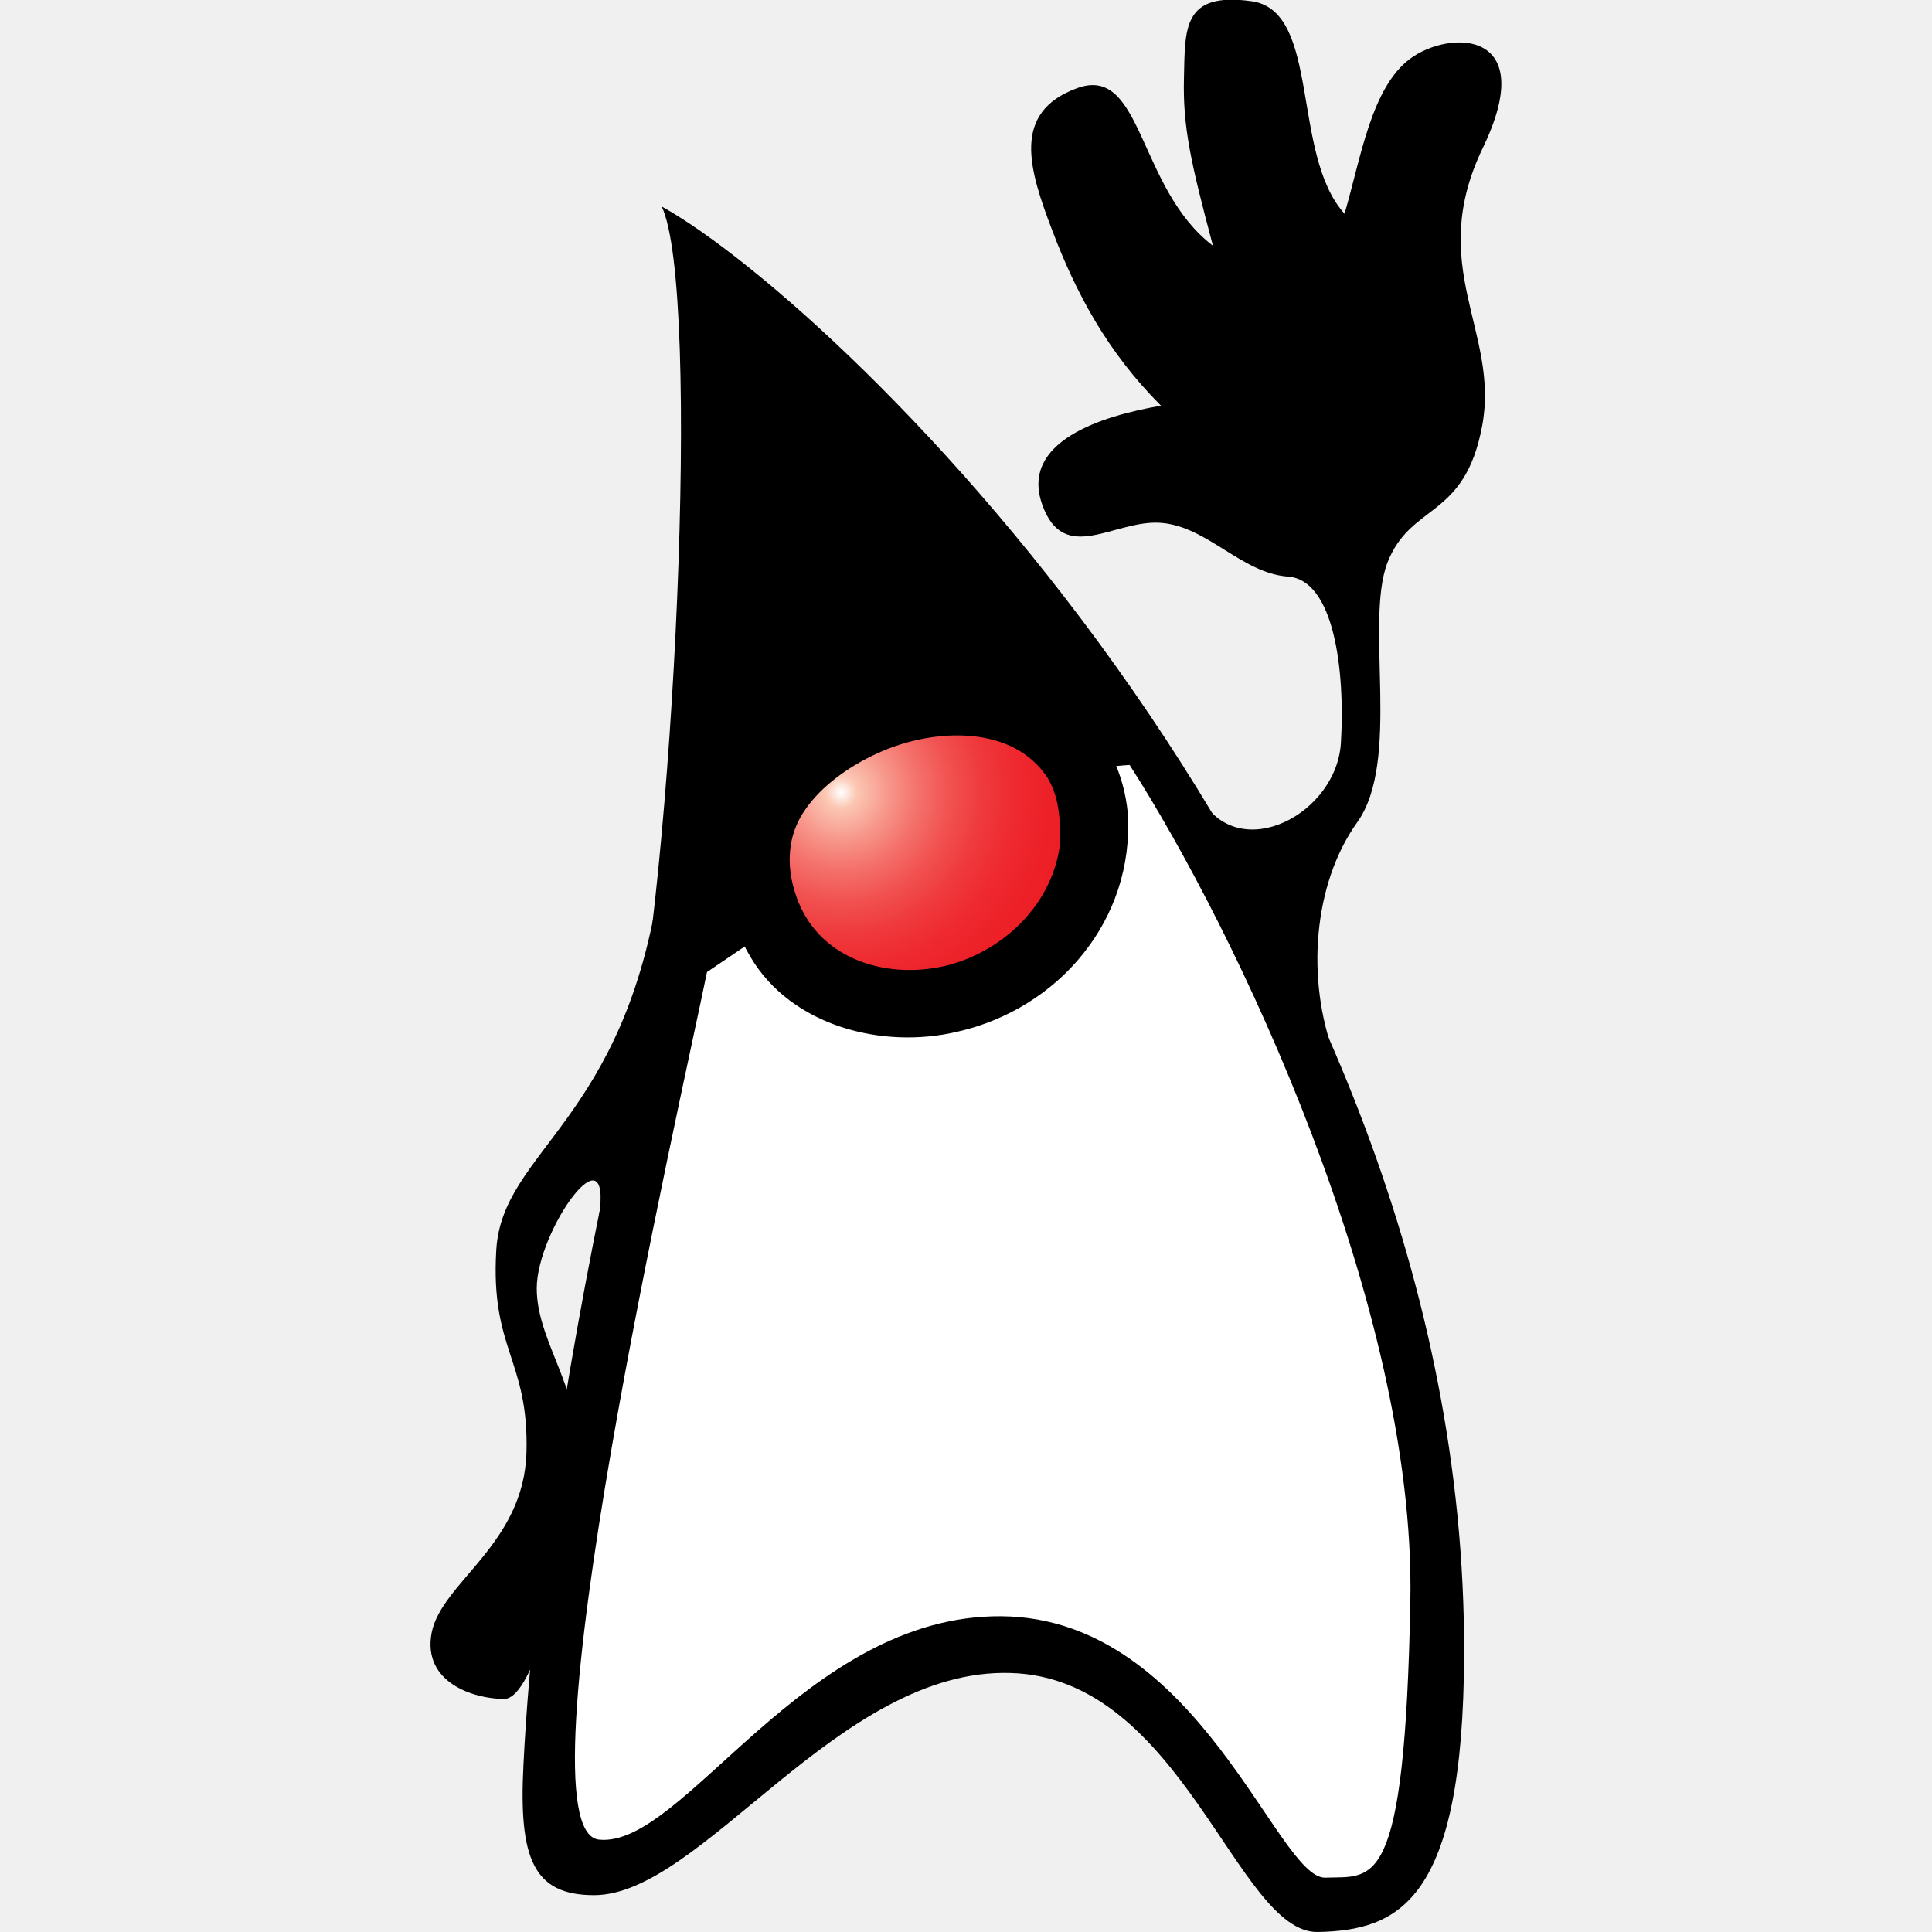
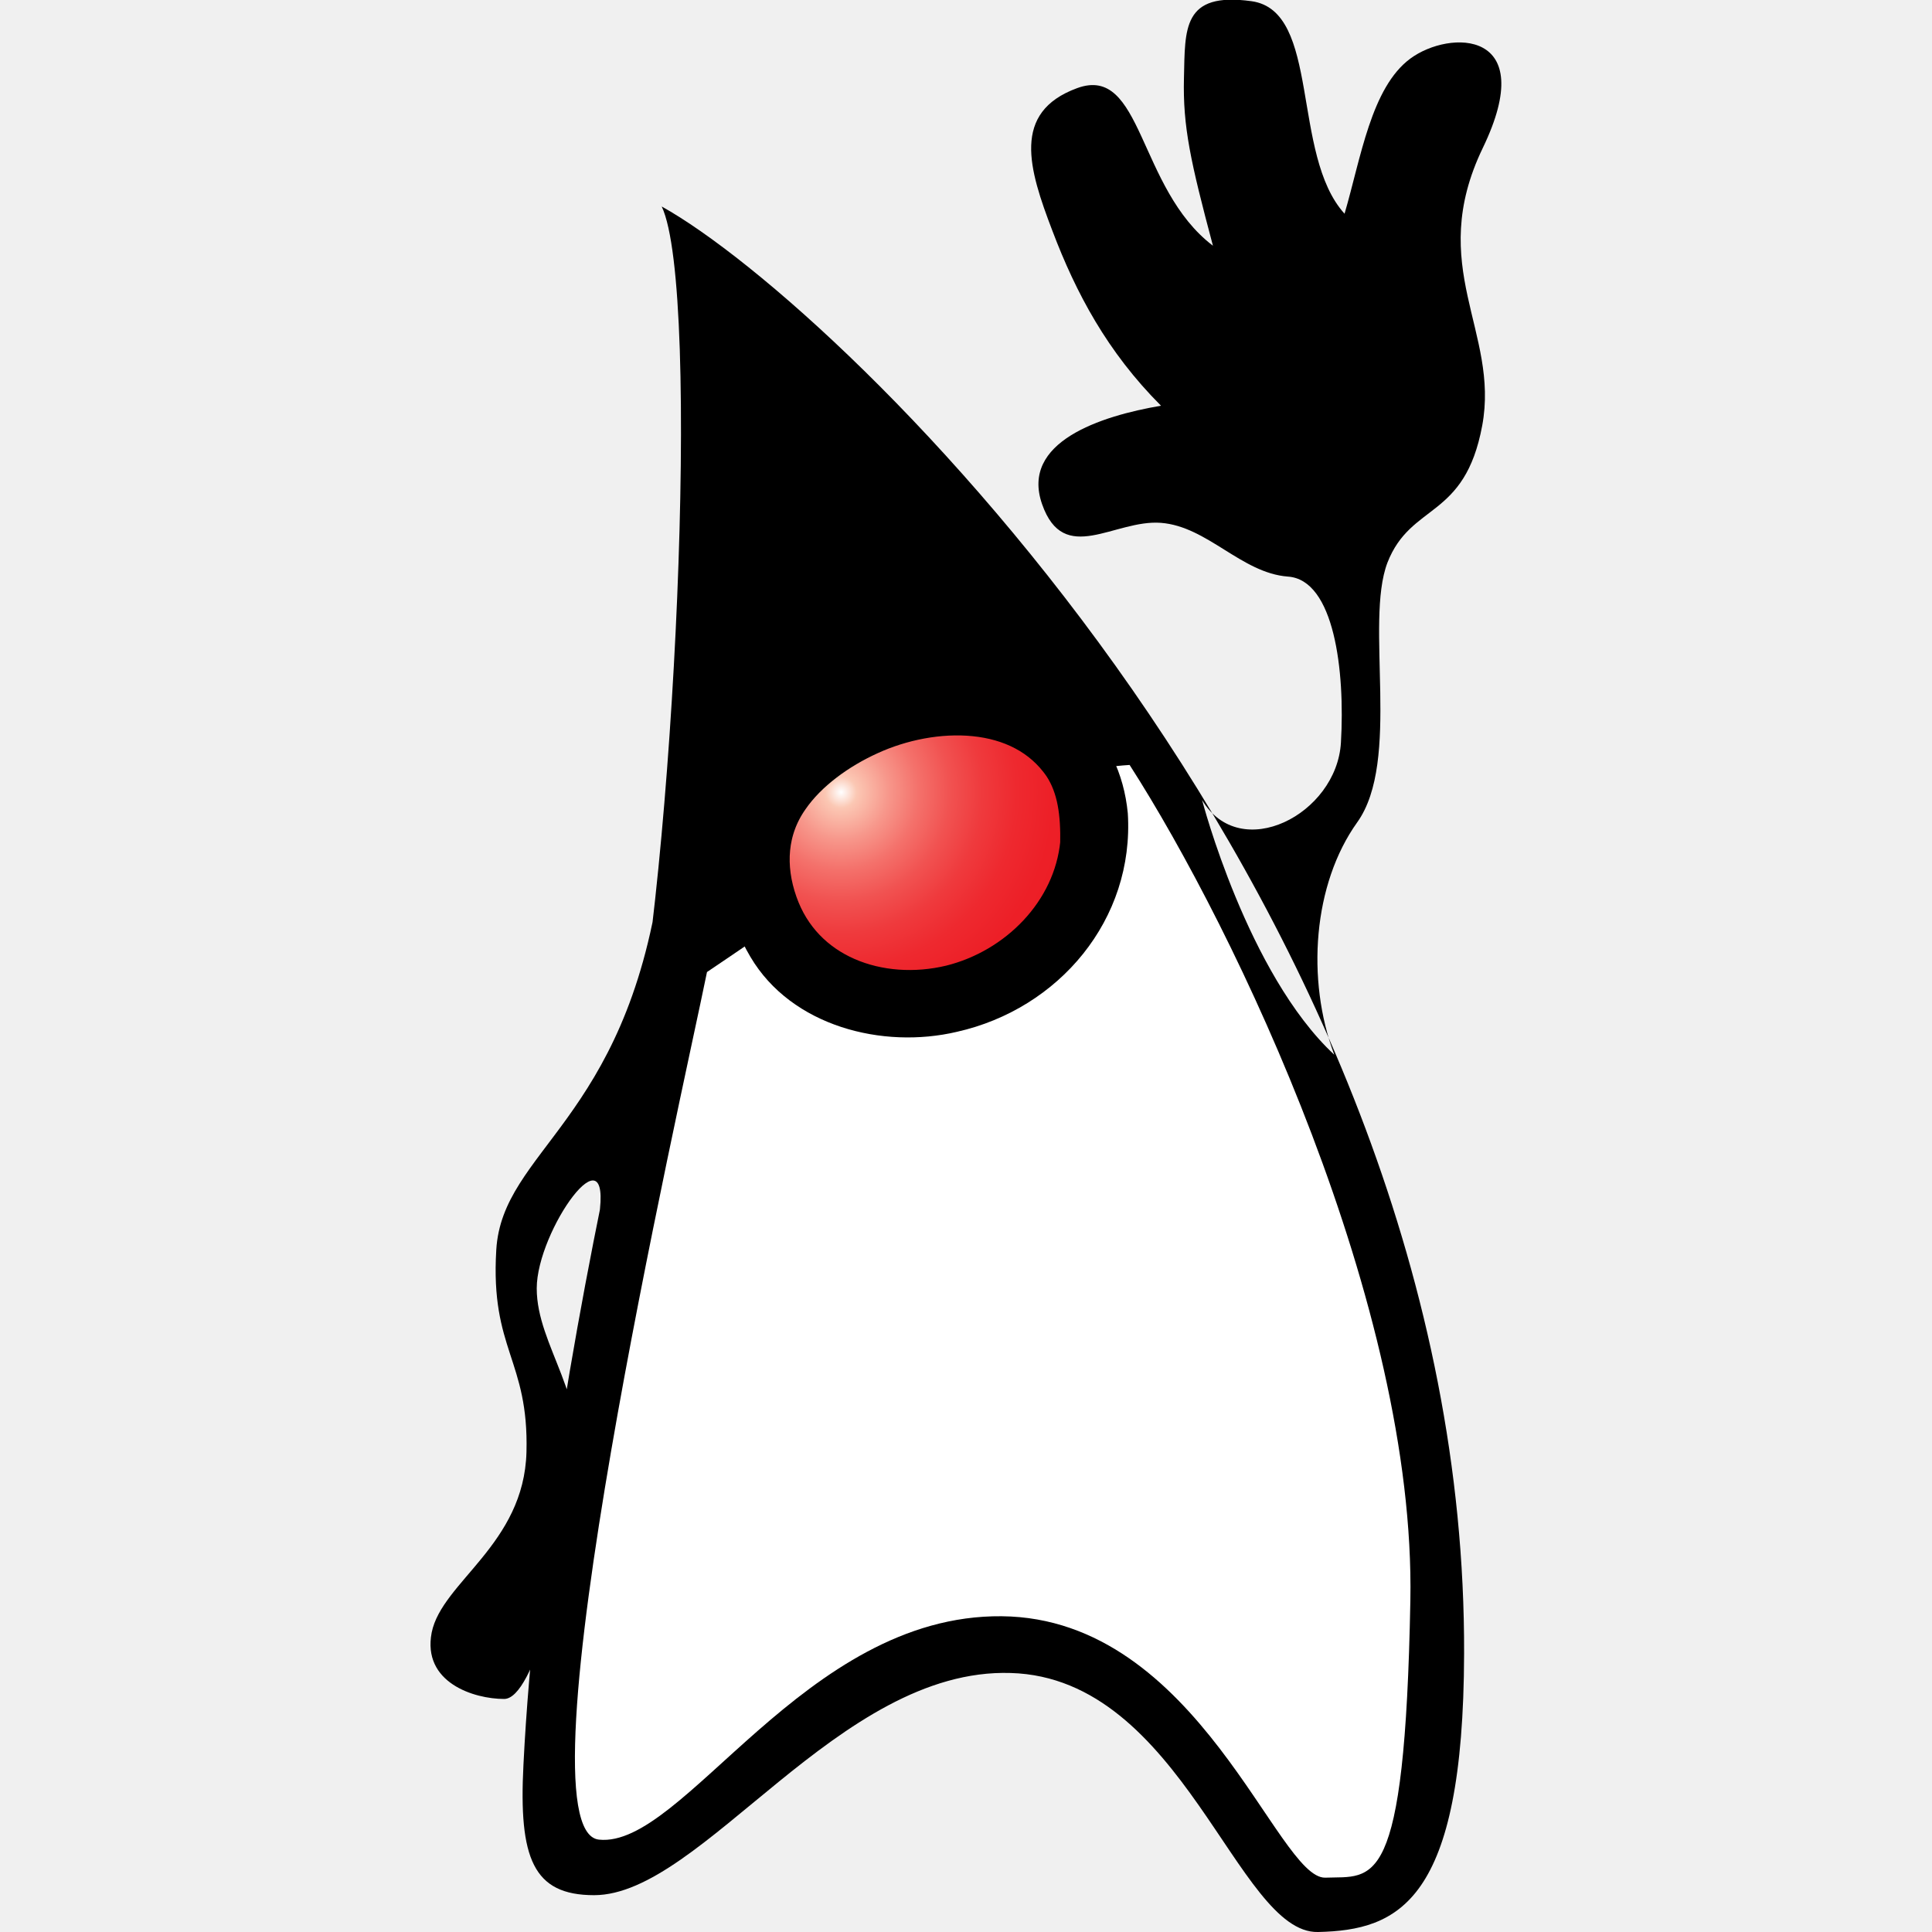
- <svg xmlns="http://www.w3.org/2000/svg" id="Layer_1" viewBox="0 0 32 32">
-   <style>.st0{fill:#fff}.st1{fill:none}.st2{fill:url(#SVGID_1_);stroke:#000}</style>
-   <path d="M10.96 3.42c.66 1.39.21 11.06-.56 14.45-.77 3.4-1.55 7.72-1.73 11.36-.08 1.55.16 2.16 1.17 2.16 1.79 0 4.05-3.77 6.9-3.68 2.85.08 3.75 4.32 5.09 4.29 1.33-.03 2.41-.49 2.42-4.61.04-12.31-10.27-22.29-13.29-23.97z" />
-   <path d="M19.91 13.25c.63 1.06 2.23.24 2.3-.95.07-1.19-.11-2.7-.88-2.75-.77-.06-1.33-.83-2.1-.89s-1.61.72-1.97-.31c-.36-1.03.97-1.46 1.97-1.63-.89-.89-1.41-1.87-1.8-2.9-.39-1.02-.68-1.96.41-2.36s1 1.66 2.25 2.61c-.37-1.39-.5-1.97-.48-2.78S19.58-.14 20.73.02s.65 2.54 1.54 3.52c.27-.92.44-2.09 1.09-2.57s2.15-.49 1.2 1.48.28 3.04-.01 4.6-1.18 1.27-1.57 2.27c-.38 1 .23 3.28-.5 4.3s-.85 2.6-.38 3.85c-1.44-1.34-2.19-4.22-2.19-4.22zM10.93 14.58c-.58 3.99-2.61 4.47-2.71 6.12-.1 1.66.54 1.82.5 3.35-.04 1.53-1.4 2.15-1.57 2.99-.16.83.7 1.1 1.2 1.1s1.01-2.21 1.21-3.61c.2-1.4-.67-2.23-.67-3.19s1.26-2.72 1.03-1.18c1.05-1.65 1.55-3.75 1.01-5.58z" />
+ <svg xmlns="http://www.w3.org/2000/svg" viewBox="0 0 32 32" enable-background="new 0 0 32 32">
+   <style type="text/css">.st0{fill:#FFFFFF;} .st1{fill:none;} .st2{fill:url(#SVGID_1_);stroke:#000000;}</style>
+   <path d="M10.96 3.42c.66 1.39.21 11.06-.56 14.45-.77 3.4-1.55 7.72-1.73 11.36-.08 1.55.16 2.16 1.17 2.16 1.79 0 4.05-3.77 6.9-3.68 2.85.08 3.75 4.32 5.09 4.29 1.33-.03 2.41-.49 2.42-4.61.04-12.31-10.27-22.29-13.29-23.97zM19.91 13.25c.63 1.06 2.23.24 2.3-.95.07-1.19-.11-2.7-.88-2.75-.77-.06-1.33-.83-2.1-.89s-1.61.72-1.97-.31c-.36-1.03.97-1.46 1.97-1.63-.89-.89-1.41-1.87-1.8-2.9-.39-1.02-.68-1.96.41-2.36s1 1.66 2.25 2.61c-.37-1.39-.5-1.97-.48-2.78S19.58-.14 20.73.02s.65 2.54 1.54 3.52c.27-.92.44-2.09 1.09-2.57s2.15-.49 1.2 1.48.28 3.04-.01 4.6-1.18 1.27-1.57 2.27c-.38 1 .23 3.28-.5 4.3s-.85 2.6-.38 3.85c-1.44-1.34-2.19-4.22-2.19-4.22zM10.93 14.58c-.58 3.99-2.61 4.47-2.71 6.12-.1 1.66.54 1.82.5 3.35-.04 1.53-1.4 2.15-1.57 2.99-.16.83.7 1.1 1.2 1.1s1.01-2.21 1.21-3.61c.2-1.4-.67-2.23-.67-3.19s1.26-2.72 1.03-1.18c1.05-1.65 1.55-3.75 1.01-5.58z" />
  <path class="st0" d="M11.71 16.1c-.44 2.16-3.2 14.22-1.79 14.37 1.4.15 3.4-3.73 6.67-3.7 3.27.03 4.56 4.35 5.36 4.33.8-.03 1.32.28 1.41-4.59s-2.89-11.1-4.65-13.84c-2.4.15-4.96 2.06-7 3.43z" />
  <path class="st1" d="M18.06 13.52c-.15-1.43-1.5-2-2.8-1.82-1.09.15-2.54 1.07-2.68 2.25-.15 1.33.9 2.55 2.23 2.61 1.18.05 2.45-.52 2.98-1.63.21-.45.29-.91.27-1.41" />
  <path d="M18.68 13.47c-.13-1.35-1.13-2.2-2.43-2.41-1.25-.2-2.61.39-3.49 1.27-.98.98-1.02 2.35-.33 3.52.68 1.15 2.19 1.53 3.42 1.24 1.69-.38 2.94-1.86 2.83-3.62" />
  <radialGradient id="SVGID_1_" cx="13.931" cy="20.878" r="4.297" gradientTransform="matrix(1 0 0 -1 0 34)" gradientUnits="userSpaceOnUse">
    <stop offset="0" stop-color="#fff" />
-     <stop offset=".06" stop-color="#fbc8b4" />
-     <stop offset=".071" stop-color="#fbc3b0" />
-     <stop offset=".183" stop-color="#f7978b" />
-     <stop offset=".299" stop-color="#f4716b" />
-     <stop offset=".42" stop-color="#f15251" />
-     <stop offset=".545" stop-color="#ef3a3d" />
-     <stop offset=".678" stop-color="#ee292f" />
-     <stop offset=".822" stop-color="#ed1f27" />
-     <stop offset="1" stop-color="#ed1c24" />
+     <stop offset=".06" stop-color="#FBC8B4" />
+     <stop offset=".071" stop-color="#FBC3B0" />
+     <stop offset=".183" stop-color="#F7978B" />
+     <stop offset=".299" stop-color="#F4716B" />
+     <stop offset=".42" stop-color="#F15251" />
+     <stop offset=".545" stop-color="#EF3A3D" />
+     <stop offset=".678" stop-color="#EE292F" />
+     <stop offset=".822" stop-color="#ED1F27" />
+     <stop offset="1" stop-color="#ED1C24" />
  </radialGradient>
  <path class="st2" d="M18.06 13.98c-.12 1.23-1.1 2.21-2.27 2.5-1.25.3-2.62-.18-3.07-1.46-.23-.65-.19-1.33.21-1.9.33-.48.87-.86 1.4-1.1 1.09-.5 2.66-.55 3.42.56.27.41.32.9.31 1.4" />
</svg>
